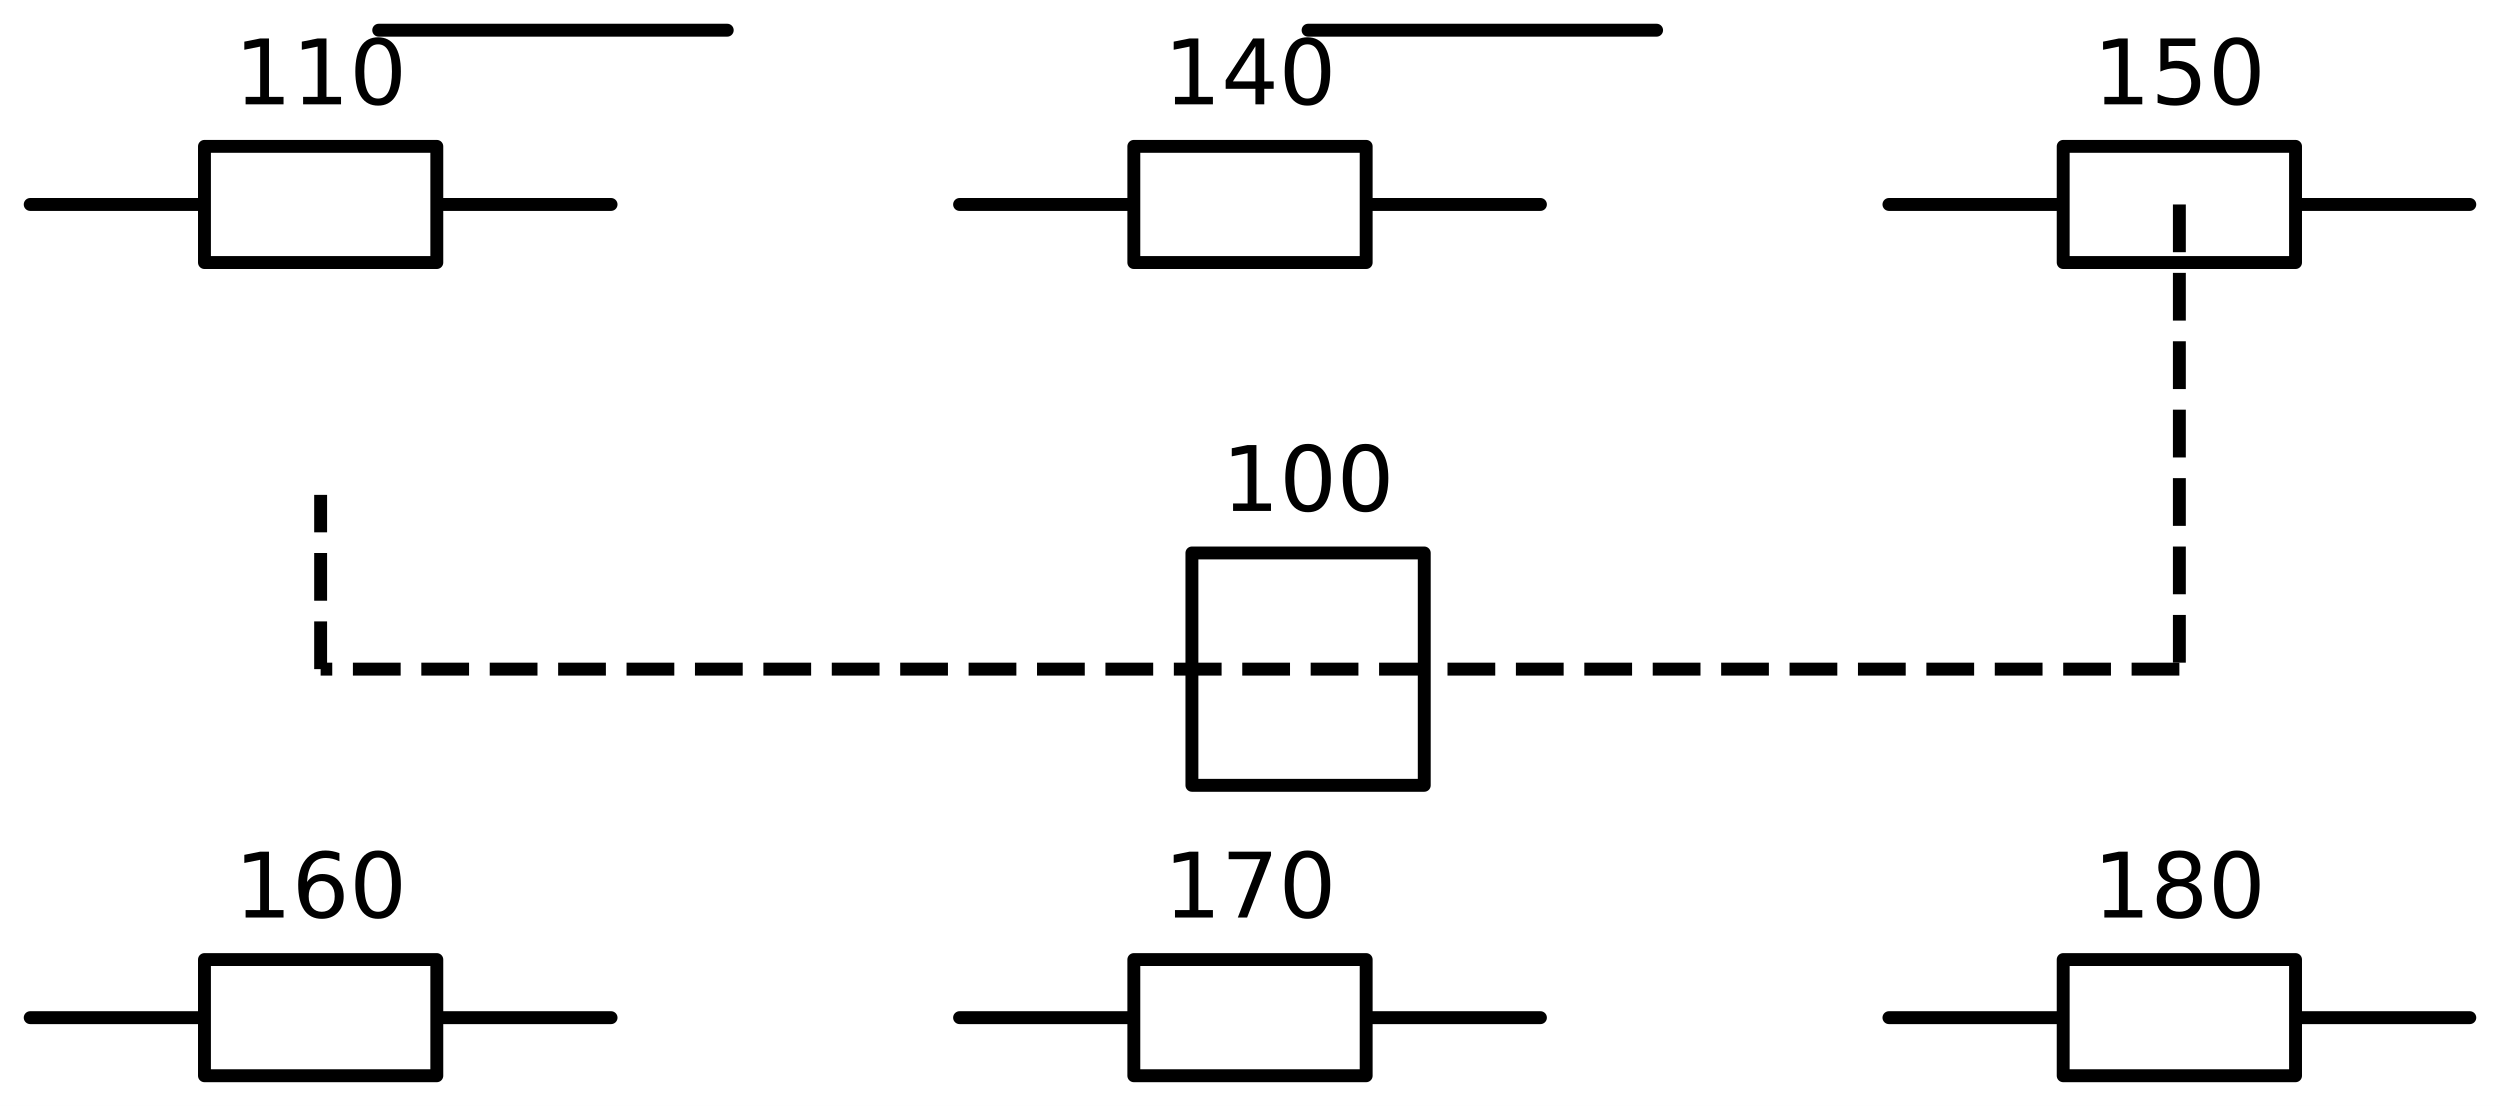
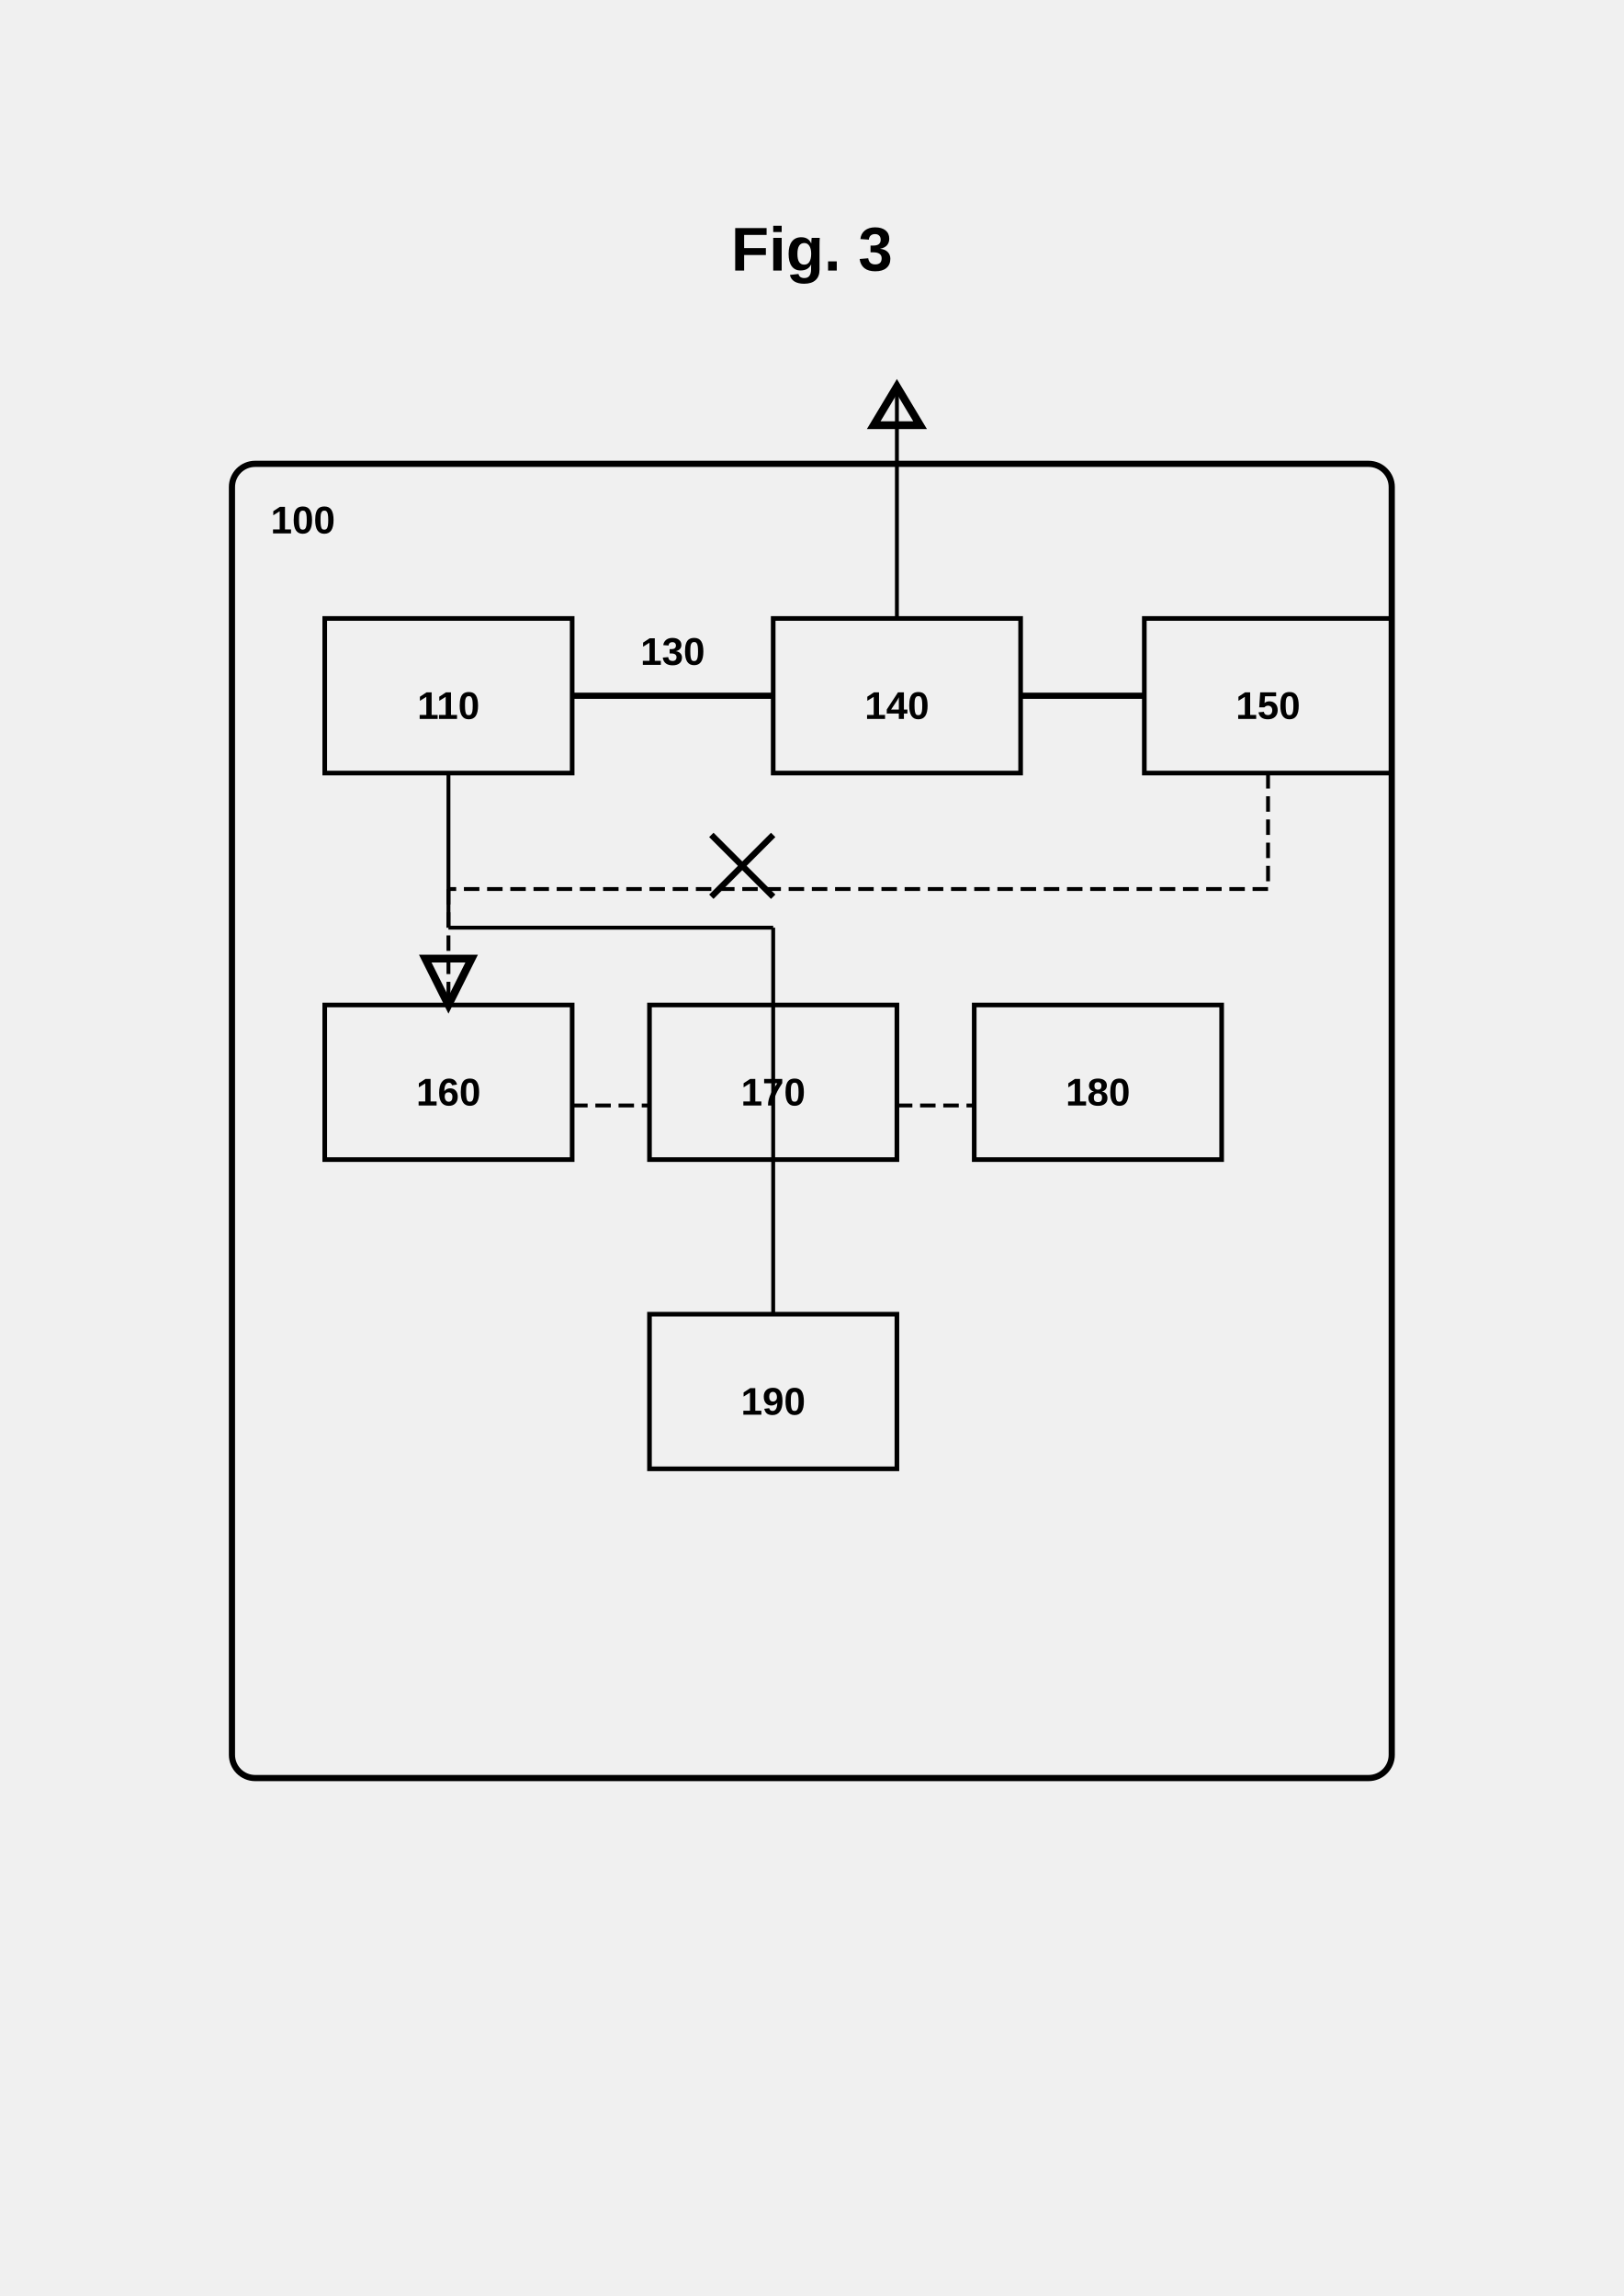
- <svg xmlns="http://www.w3.org/2000/svg" xmlns:xlink="http://www.w3.org/1999/xlink" width="387.36pt" height="171.36pt" viewBox="0 0 387.36 171.36" version="1.1">
-   <defs>
-     <style type="text/css">*{stroke-linejoin: round; stroke-linecap: butt}</style>
-   </defs>
-   <g id="figure_1">
-     <g id="patch_1">
-       <path d="M 0 171.36  L 387.36 171.36  L 387.36 0  L 0 0  z " style="fill: #ffffff" />
-     </g>
-     <g id="axes_1">
-       <g id="line2d_1">
-         <path d="M 184.68 121.68  L 184.68 85.68  L 220.68 85.68  L 220.68 121.68  L 184.68 121.68  " clip-path="url(#p40189d2320)" style="fill: none; stroke: #000000; stroke-width: 2; stroke-linecap: round" />
-       </g>
-       <g id="text_1">
-         <g transform="translate(189.3187 79.16844) scale(0.14 -0.14)">
-           <defs>
-             <path id="DejaVuSans-31" d="M 794 531  L 1825 531  L 1825 4091  L 703 3866  L 703 4441  L 1819 4666  L 2450 4666  L 2450 531  L 3481 531  L 3481 0  L 794 0  L 794 531  z " transform="scale(0.015625)" />
-             <path id="DejaVuSans-30" d="M 2034 4250  Q 1547 4250 1301 3770  Q 1056 3291 1056 2328  Q 1056 1369 1301 889  Q 1547 409 2034 409  Q 2525 409 2770 889  Q 3016 1369 3016 2328  Q 3016 3291 2770 3770  Q 2525 4250 2034 4250  z M 2034 4750  Q 2819 4750 3233 4129  Q 3647 3509 3647 2328  Q 3647 1150 3233 529  Q 2819 -91 2034 -91  Q 1250 -91 836 529  Q 422 1150 422 2328  Q 422 3509 836 4129  Q 1250 4750 2034 4750  z " transform="scale(0.015625)" />
-           </defs>
-           <use xlink:href="#DejaVuSans-31" />
-           <use xlink:href="#DejaVuSans-30" transform="translate(63.62305 0)" />
-           <use xlink:href="#DejaVuSans-30" transform="translate(127.2461 0)" />
-         </g>
-       </g>
-       <g id="line2d_2">
-         <path d="M 4.68 31.68  L 31.68 31.68  L 31.68 22.68  L 67.68 22.68  L 67.68 40.68  L 31.68 40.68  L 31.68 31.68  M 67.68 31.68  L 94.68 31.68  " clip-path="url(#p40189d2320)" style="fill: none; stroke: #000000; stroke-width: 2; stroke-linecap: round" />
-       </g>
-       <g id="line2d_3">
-         <path d="M 148.68 31.68  L 175.68 31.68  L 175.68 22.68  L 211.68 22.68  L 211.68 40.68  L 175.68 40.68  L 175.68 31.68  M 211.68 31.68  L 238.68 31.68  " clip-path="url(#p40189d2320)" style="fill: none; stroke: #000000; stroke-width: 2; stroke-linecap: round" />
-       </g>
-       <g id="line2d_4">
-         <path d="M 292.68 31.68  L 319.68 31.68  L 319.68 22.68  L 355.68 22.68  L 355.68 40.68  L 319.68 40.68  L 319.68 31.68  M 355.68 31.68  L 382.68 31.68  " clip-path="url(#p40189d2320)" style="fill: none; stroke: #000000; stroke-width: 2; stroke-linecap: round" />
-       </g>
-       <g id="line2d_5">
-         <path d="M 58.68 4.68  L 85.68 4.68  L 112.68 4.68  " clip-path="url(#p40189d2320)" style="fill: none; stroke: #000000; stroke-width: 2; stroke-linecap: round" />
-       </g>
-       <g id="line2d_6">
-         <path d="M 202.68 4.68  L 229.68 4.68  L 256.68 4.68  " clip-path="url(#p40189d2320)" style="fill: none; stroke: #000000; stroke-width: 2; stroke-linecap: round" />
-       </g>
-       <g id="line2d_7">
-         <path d="M 4.68 157.68  L 31.68 157.68  L 31.68 148.68  L 67.68 148.68  L 67.68 166.68  L 31.68 166.68  L 31.68 157.68  M 67.68 157.68  L 94.68 157.68  " clip-path="url(#p40189d2320)" style="fill: none; stroke: #000000; stroke-width: 2; stroke-linecap: round" />
-       </g>
-       <g id="line2d_8">
-         <path d="M 148.68 157.68  L 175.68 157.68  L 175.68 148.68  L 211.68 148.68  L 211.68 166.68  L 175.68 166.68  L 175.68 157.68  M 211.68 157.68  L 238.68 157.68  " clip-path="url(#p40189d2320)" style="fill: none; stroke: #000000; stroke-width: 2; stroke-linecap: round" />
-       </g>
-       <g id="line2d_9">
-         <path d="M 292.68 157.68  L 319.68 157.68  L 319.68 148.68  L 355.68 148.68  L 355.68 166.68  L 319.68 166.68  L 319.68 157.68  M 355.68 157.68  L 382.68 157.68  " clip-path="url(#p40189d2320)" style="fill: none; stroke: #000000; stroke-width: 2; stroke-linecap: round" />
-       </g>
-       <g id="line2d_10">
-         <path d="M 337.68 31.68  L 337.68 67.68  L 337.68 103.68  " clip-path="url(#p40189d2320)" style="fill: none; stroke-dasharray: 7.4,3.2; stroke-dashoffset: 0; stroke: #000000; stroke-width: 2" />
-       </g>
-       <g id="line2d_11">
-         <path d="M 337.68 103.68  L 193.68 103.68  L 49.68 103.68  " clip-path="url(#p40189d2320)" style="fill: none; stroke-dasharray: 7.4,3.2; stroke-dashoffset: 0; stroke: #000000; stroke-width: 2" />
-       </g>
-       <g id="line2d_12">
-         <path d="M 49.68 103.68  L 49.68 90.18  L 49.68 76.68  " clip-path="url(#p40189d2320)" style="fill: none; stroke-dasharray: 7.4,3.2; stroke-dashoffset: 0; stroke: #000000; stroke-width: 2" />
-       </g>
-       <g id="text_2">
-         <g transform="translate(36.31875 16.16844) scale(0.14 -0.14)">
-           <use xlink:href="#DejaVuSans-31" />
-           <use xlink:href="#DejaVuSans-31" transform="translate(63.62305 0)" />
-           <use xlink:href="#DejaVuSans-30" transform="translate(127.2461 0)" />
-         </g>
-       </g>
-       <g id="text_3">
-         <g transform="translate(180.3187 16.16844) scale(0.14 -0.14)">
-           <defs>
-             <path id="DejaVuSans-34" d="M 2419 4116  L 825 1625  L 2419 1625  L 2419 4116  z M 2253 4666  L 3047 4666  L 3047 1625  L 3713 1625  L 3713 1100  L 3047 1100  L 3047 0  L 2419 0  L 2419 1100  L 313 1100  L 313 1709  L 2253 4666  z " transform="scale(0.015625)" />
-           </defs>
-           <use xlink:href="#DejaVuSans-31" />
-           <use xlink:href="#DejaVuSans-34" transform="translate(63.62305 0)" />
-           <use xlink:href="#DejaVuSans-30" transform="translate(127.2461 0)" />
-         </g>
-       </g>
-       <g id="text_4">
-         <g transform="translate(324.3188 16.16844) scale(0.14 -0.14)">
-           <defs>
-             <path id="DejaVuSans-35" d="M 691 4666  L 3169 4666  L 3169 4134  L 1269 4134  L 1269 2991  Q 1406 3038 1543 3061  Q 1681 3084 1819 3084  Q 2600 3084 3056 2656  Q 3513 2228 3513 1497  Q 3513 744 3044 326  Q 2575 -91 1722 -91  Q 1428 -91 1123 -41  Q 819 9 494 109  L 494 744  Q 775 591 1075 516  Q 1375 441 1709 441  Q 2250 441 2565 725  Q 2881 1009 2881 1497  Q 2881 1984 2565 2268  Q 2250 2553 1709 2553  Q 1456 2553 1204 2497  Q 953 2441 691 2322  L 691 4666  z " transform="scale(0.015625)" />
-           </defs>
-           <use xlink:href="#DejaVuSans-31" />
-           <use xlink:href="#DejaVuSans-35" transform="translate(63.62305 0)" />
-           <use xlink:href="#DejaVuSans-30" transform="translate(127.2461 0)" />
-         </g>
-       </g>
-       <g id="text_5">
-         <g transform="translate(36.31875 142.1684) scale(0.14 -0.14)">
-           <defs>
-             <path id="DejaVuSans-36" d="M 2113 2584  Q 1688 2584 1439 2293  Q 1191 2003 1191 1497  Q 1191 994 1439 701  Q 1688 409 2113 409  Q 2538 409 2786 701  Q 3034 994 3034 1497  Q 3034 2003 2786 2293  Q 2538 2584 2113 2584  z M 3366 4563  L 3366 3988  Q 3128 4100 2886 4159  Q 2644 4219 2406 4219  Q 1781 4219 1451 3797  Q 1122 3375 1075 2522  Q 1259 2794 1537 2939  Q 1816 3084 2150 3084  Q 2853 3084 3261 2657  Q 3669 2231 3669 1497  Q 3669 778 3244 343  Q 2819 -91 2113 -91  Q 1303 -91 875 529  Q 447 1150 447 2328  Q 447 3434 972 4092  Q 1497 4750 2381 4750  Q 2619 4750 2861 4703  Q 3103 4656 3366 4563  z " transform="scale(0.015625)" />
-           </defs>
-           <use xlink:href="#DejaVuSans-31" />
-           <use xlink:href="#DejaVuSans-36" transform="translate(63.62305 0)" />
-           <use xlink:href="#DejaVuSans-30" transform="translate(127.2461 0)" />
-         </g>
-       </g>
-       <g id="text_6">
-         <g transform="translate(180.3187 142.1684) scale(0.14 -0.14)">
-           <defs>
-             <path id="DejaVuSans-37" d="M 525 4666  L 3525 4666  L 3525 4397  L 1831 0  L 1172 0  L 2766 4134  L 525 4134  L 525 4666  z " transform="scale(0.015625)" />
-           </defs>
-           <use xlink:href="#DejaVuSans-31" />
-           <use xlink:href="#DejaVuSans-37" transform="translate(63.62305 0)" />
-           <use xlink:href="#DejaVuSans-30" transform="translate(127.2461 0)" />
-         </g>
-       </g>
-       <g id="text_7">
-         <g transform="translate(324.3188 142.1684) scale(0.14 -0.14)">
-           <defs>
-             <path id="DejaVuSans-38" d="M 2034 2216  Q 1584 2216 1326 1975  Q 1069 1734 1069 1313  Q 1069 891 1326 650  Q 1584 409 2034 409  Q 2484 409 2743 651  Q 3003 894 3003 1313  Q 3003 1734 2745 1975  Q 2488 2216 2034 2216  z M 1403 2484  Q 997 2584 770 2862  Q 544 3141 544 3541  Q 544 4100 942 4425  Q 1341 4750 2034 4750  Q 2731 4750 3128 4425  Q 3525 4100 3525 3541  Q 3525 3141 3298 2862  Q 3072 2584 2669 2484  Q 3125 2378 3379 2068  Q 3634 1759 3634 1313  Q 3634 634 3220 271  Q 2806 -91 2034 -91  Q 1263 -91 848 271  Q 434 634 434 1313  Q 434 1759 690 2068  Q 947 2378 1403 2484  z M 1172 3481  Q 1172 3119 1398 2916  Q 1625 2713 2034 2713  Q 2441 2713 2670 2916  Q 2900 3119 2900 3481  Q 2900 3844 2670 4047  Q 2441 4250 2034 4250  Q 1625 4250 1398 4047  Q 1172 3844 1172 3481  z " transform="scale(0.015625)" />
-           </defs>
-           <use xlink:href="#DejaVuSans-31" />
-           <use xlink:href="#DejaVuSans-38" transform="translate(63.62305 0)" />
-           <use xlink:href="#DejaVuSans-30" transform="translate(127.2461 0)" />
-         </g>
-       </g>
-     </g>
-   </g>
-   <defs>
-     <clipPath id="p40189d2320">
-       <rect x="0" y="-0" width="387.36" height="171.36" />
-     </clipPath>
-   </defs>
+ <svg xmlns="http://www.w3.org/2000/svg" width="210mm" height="297mm" viewBox="0 0 210 297">
+   <style>
+     text { font-family: Arial, Helvetica, sans-serif; }
+     .num { font-size: 5px; font-weight: bold; }
+     .fig { font-size: 8px; font-weight: bold; }
+     rect, line, polygon, circle, path { fill: none; stroke: black; }
+   </style>
+   <text x="105" y="35" text-anchor="middle" class="fig">Fig. 3</text>
+   <rect x="30" y="60" width="150" height="170" rx="3" ry="3" stroke-width="0.8" />
+   <text x="35" y="69" class="num">100</text>
+   <rect x="42" y="80" width="32" height="20" stroke-width="0.6" />
+   <text x="58" y="93" text-anchor="middle" class="num">110</text>
+   <line x1="74" y1="90" x2="100" y2="90" stroke-width="0.8" />
+   <text x="87" y="86" text-anchor="middle" class="num">130</text>
+   <rect x="100" y="80" width="32" height="20" stroke-width="0.6" />
+   <text x="116" y="93" text-anchor="middle" class="num">140</text>
+   <line x1="132" y1="90" x2="148" y2="90" stroke-width="0.8" />
+   <rect x="148" y="80" width="32" height="20" stroke-width="0.6" />
+   <text x="164" y="93" text-anchor="middle" class="num">150</text>
+   <line x1="116" y1="80" x2="116" y2="50" stroke-width="0.5" />
+   <polygon points="116,50 113,55 119,55" fill="black" stroke="none" />
+   <rect x="42" y="130" width="32" height="20" stroke-width="0.6" />
+   <text x="58" y="143" text-anchor="middle" class="num">160</text>
+   <line x1="164" y1="100" x2="164" y2="115" stroke-width="0.5" stroke-dasharray="2,1" />
+   <line x1="164" y1="115" x2="58" y2="115" stroke-width="0.5" stroke-dasharray="2,1" />
+   <line x1="58" y1="115" x2="58" y2="130" stroke-width="0.5" stroke-dasharray="2,1" />
+   <polygon points="58,130 55,124 61,124" fill="black" stroke="none" />
+   <line x1="92" y1="108" x2="100" y2="116" stroke-width="0.8" />
+   <line x1="100" y1="108" x2="92" y2="116" stroke-width="0.8" />
+   <rect x="84" y="130" width="32" height="20" stroke-width="0.6" />
+   <text x="100" y="143" text-anchor="middle" class="num">170</text>
+   <rect x="126" y="130" width="32" height="20" stroke-width="0.6" />
+   <text x="142" y="143" text-anchor="middle" class="num">180</text>
+   <rect x="84" y="170" width="32" height="20" stroke-width="0.6" />
+   <text x="100" y="183" text-anchor="middle" class="num">190</text>
+   <line x1="100" y1="170" x2="100" y2="120" stroke-width="0.5" />
+   <line x1="100" y1="120" x2="58" y2="120" stroke-width="0.5" />
+   <line x1="58" y1="120" x2="58" y2="100" stroke-width="0.5" />
+   <line x1="74" y1="143" x2="84" y2="143" stroke-width="0.5" stroke-dasharray="2,1" />
+   <line x1="116" y1="143" x2="126" y2="143" stroke-width="0.5" stroke-dasharray="2,1" />
</svg>
